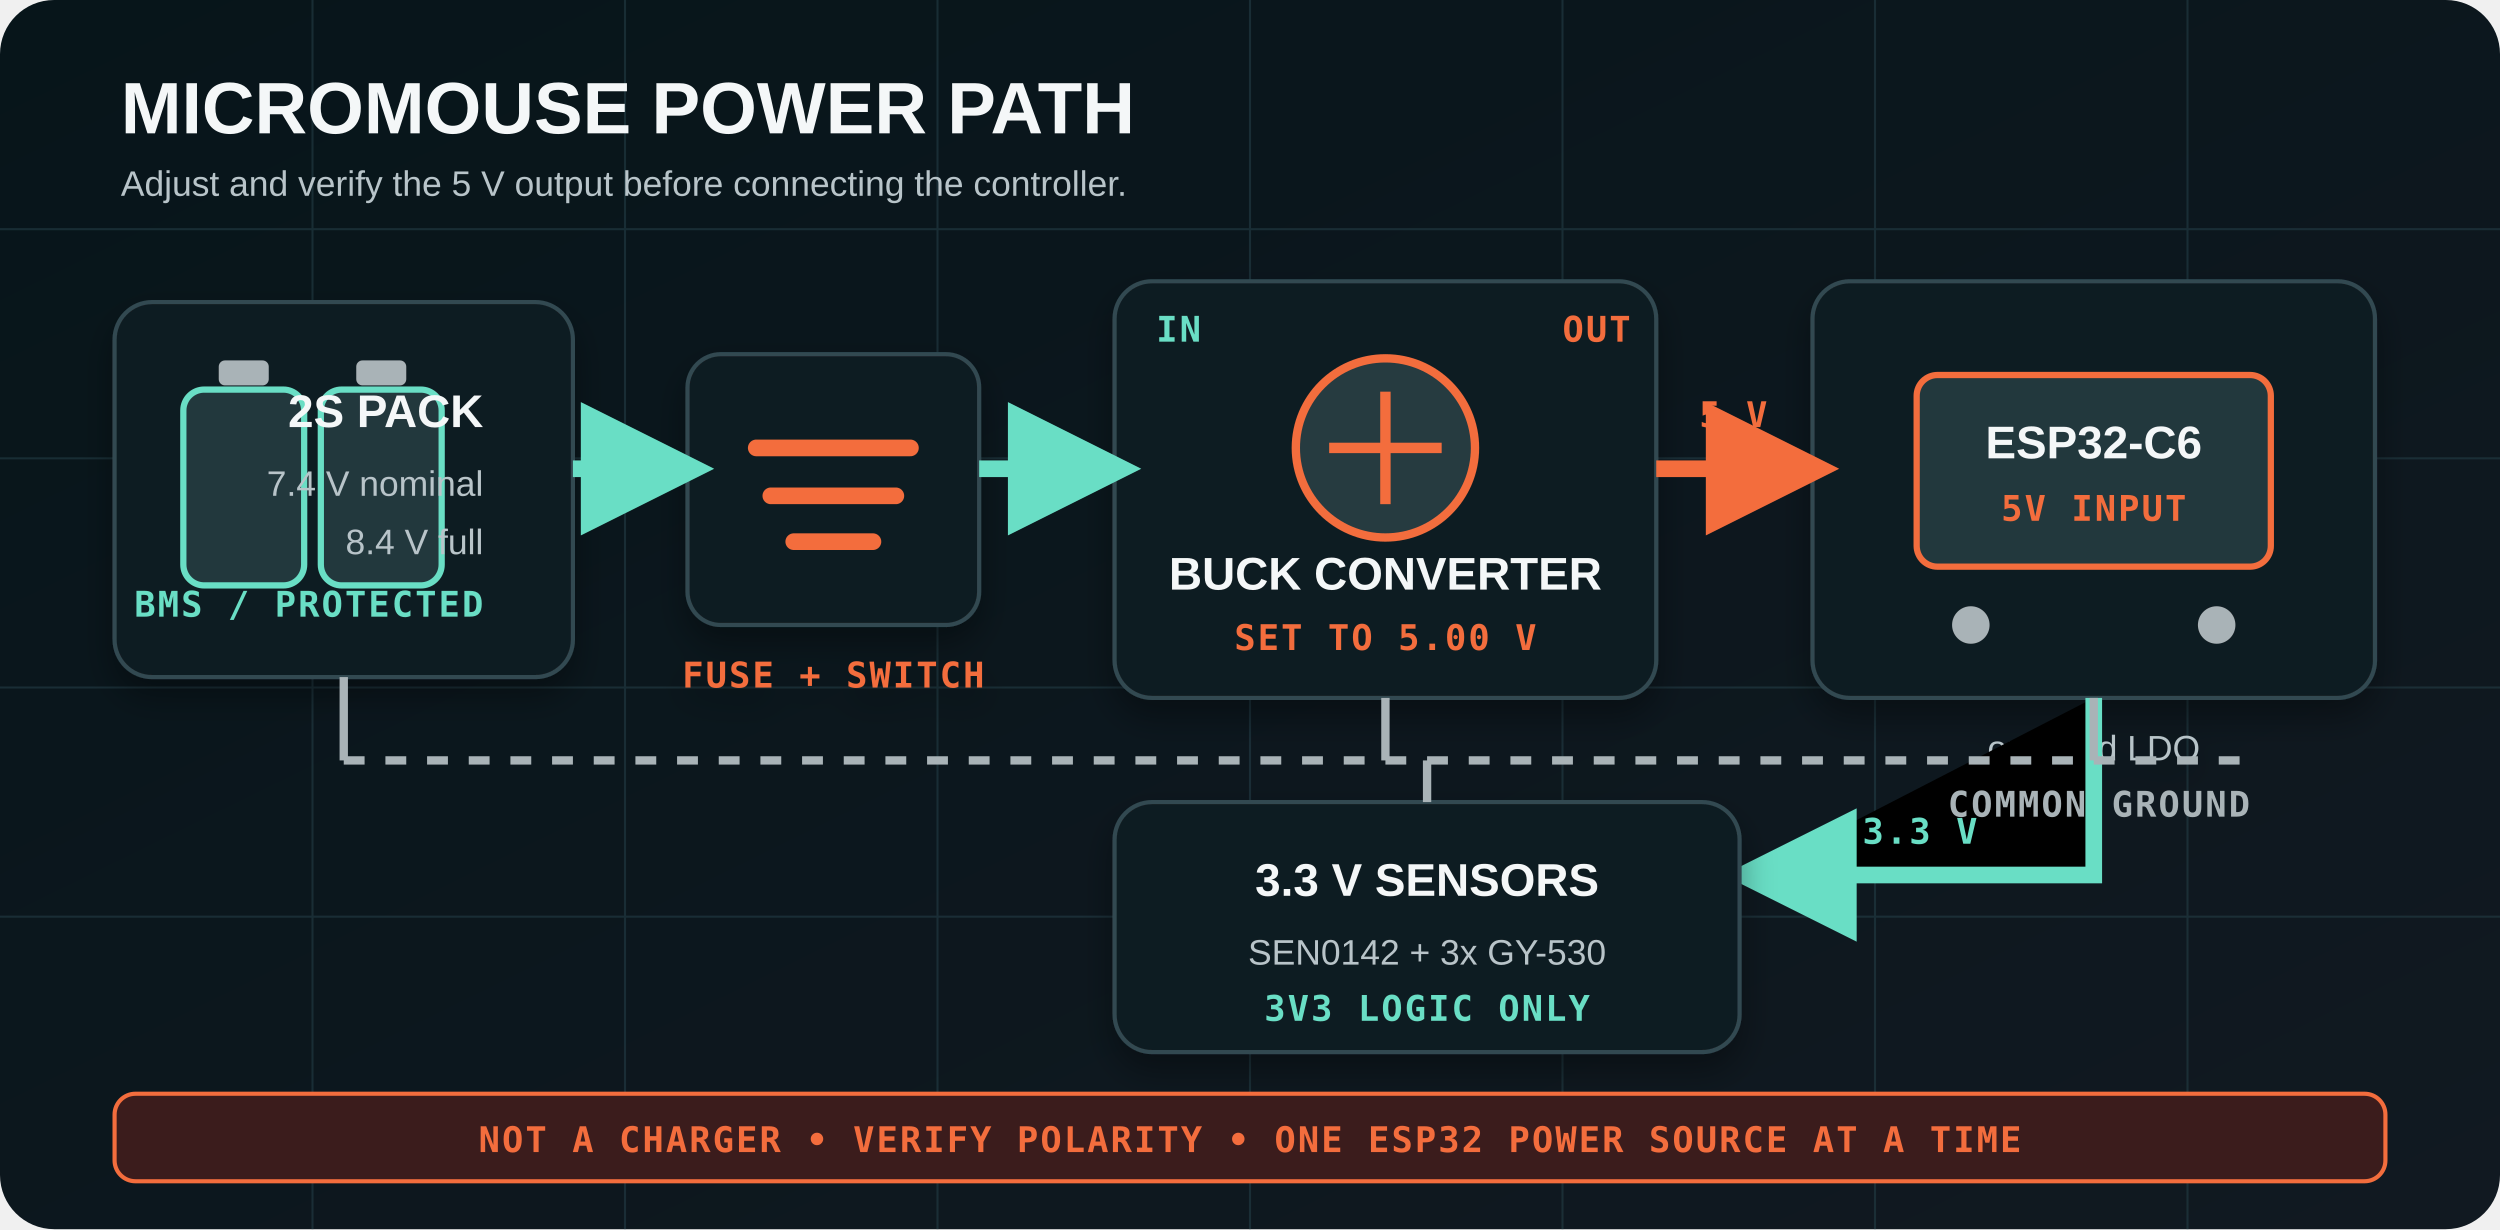
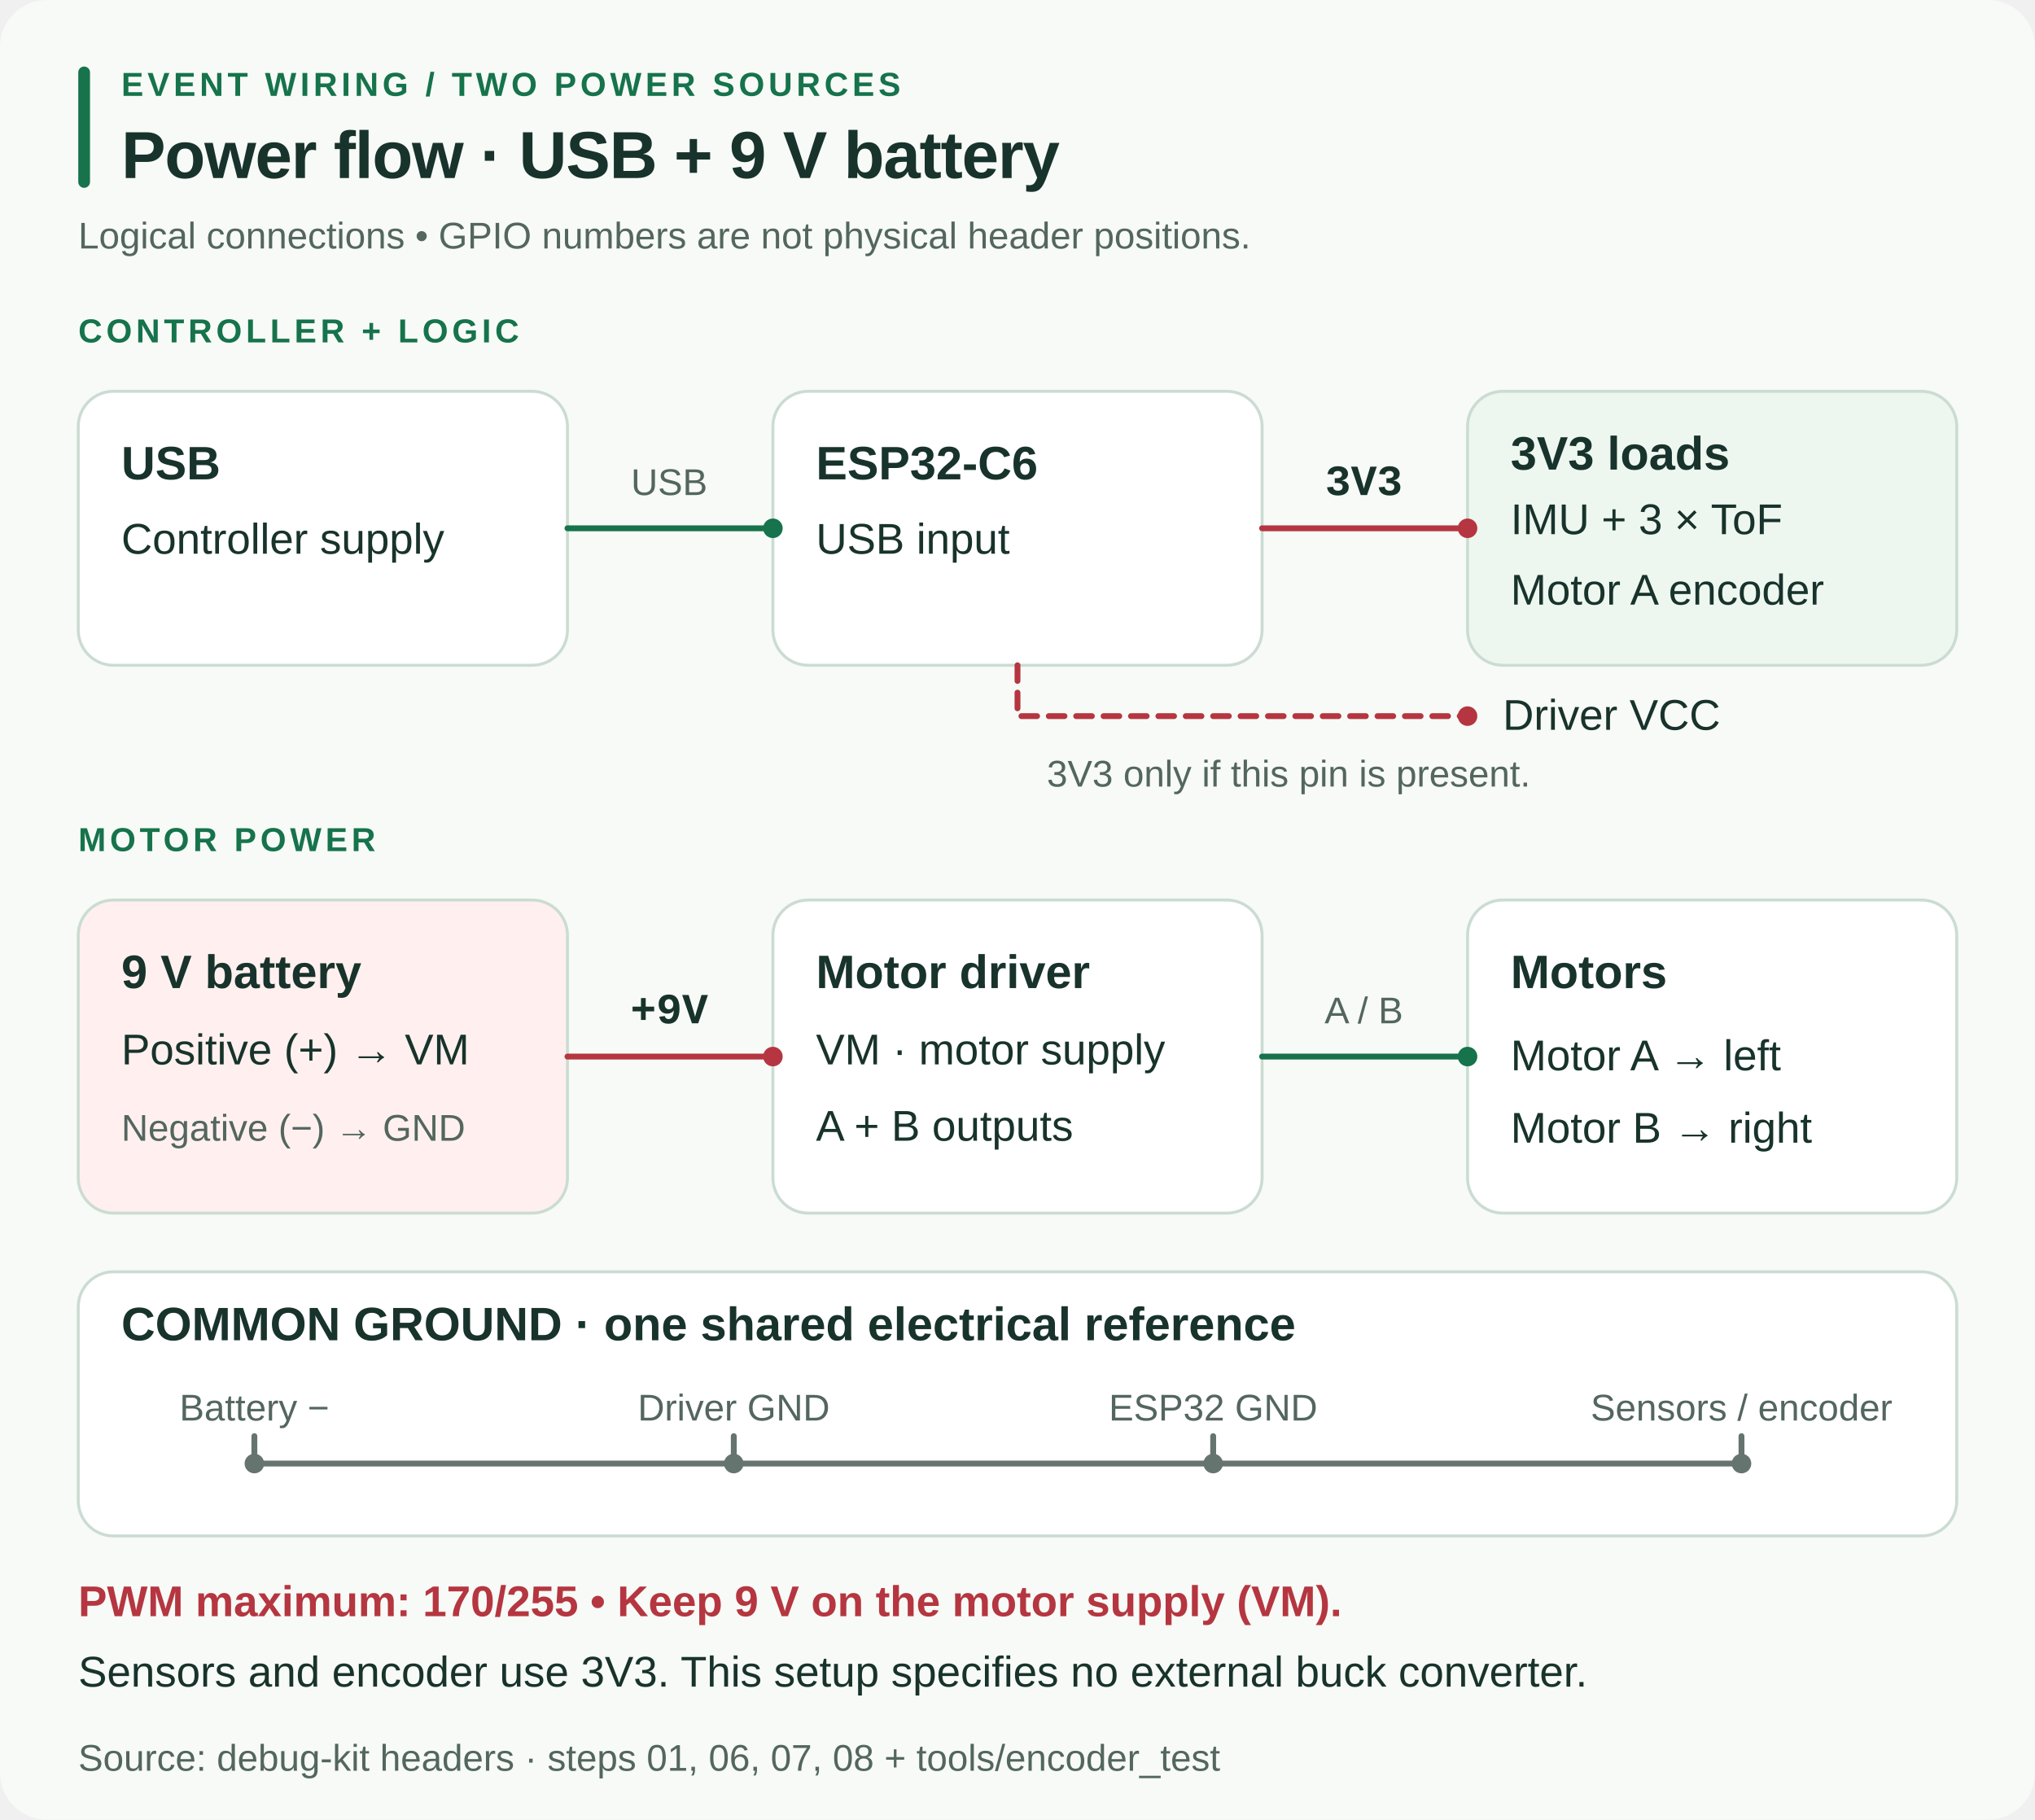
- <svg xmlns="http://www.w3.org/2000/svg" viewBox="0 0 1200 590" role="img" aria-labelledby="title desc">
-   <defs>
-     <linearGradient id="bg" x1="0" x2="1" y1="0" y2="1">
-       <stop offset="0" stop-color="#07151a" />
-       <stop offset="1" stop-color="#111921" />
-     </linearGradient>
-     <filter id="shadow" x="-20%" y="-20%" width="140%" height="140%">
-       <feDropShadow dx="0" dy="8" stdDeviation="8" flood-color="#000" flood-opacity=".35" />
-     </filter>
-     <marker id="arrow5" viewBox="0 0 10 10" refX="8" refY="5" markerWidth="8" markerHeight="8" orient="auto-start-reverse">
-       <path d="M 0 0 L 10 5 L 0 10 z" fill="#f36d3d" />
-     </marker>
-     <marker id="arrow3" viewBox="0 0 10 10" refX="8" refY="5" markerWidth="8" markerHeight="8" orient="auto-start-reverse">
-       <path d="M 0 0 L 10 5 L 0 10 z" fill="#69dec5" />
-     </marker>
-     <style>
-       .title{font:700 35px Arial,sans-serif;fill:#f4f7f8}.label{font:700 22px Arial,sans-serif;fill:#f4f7f8}.small{font:500 17px Arial,sans-serif;fill:#b8c4c9}.mono{font:700 17px Consolas,monospace;letter-spacing:1px}.box{fill:#111d22;stroke:#334951;stroke-width:2}.five{fill:#f36d3d}.three{fill:#69dec5}.ground{fill:#a9b3b7}
-     </style>
-   </defs>
-   <rect width="1200" height="590" rx="26" fill="url(#bg)" />
-   <path d="M0 110H1200M0 220H1200M0 330H1200M0 440H1200M150 0V590M300 0V590M450 0V590M600 0V590M750 0V590M900 0V590M1050 0V590" stroke="#244048" stroke-width="1" opacity=".55" />
-   <text x="58" y="64" class="title">MICROMOUSE POWER PATH</text>
-   <text x="58" y="94" class="small">Adjust and verify the 5 V output before connecting the controller.</text>
-   <g filter="url(#shadow)">
-     <rect x="55" y="145" width="220" height="180" rx="18" class="box" />
-     <rect x="88" y="187" width="58" height="94" rx="10" fill="#24383e" stroke="#69dec5" stroke-width="3" />
-     <rect x="154" y="187" width="58" height="94" rx="10" fill="#24383e" stroke="#69dec5" stroke-width="3" />
-     <rect x="105" y="173" width="24" height="12" rx="3" class="ground" />
-     <rect x="171" y="173" width="24" height="12" rx="3" class="ground" />
-     <text x="232" y="205" text-anchor="end" class="label">2S PACK</text>
-     <text x="232" y="238" text-anchor="end" class="small">7.4 V nominal</text>
-     <text x="232" y="266" text-anchor="end" class="small">8.4 V full</text>
-     <text x="232" y="296" text-anchor="end" class="mono three">BMS / PROTECTED</text>
-   </g>
-   <g filter="url(#shadow)">
-     <rect x="330" y="170" width="140" height="130" rx="16" class="box" />
-     <path d="M363 215h74M370 238h60M381 260h38" stroke="#f36d3d" stroke-width="8" stroke-linecap="round" />
-     <text x="400" y="330" text-anchor="middle" class="mono five">FUSE + SWITCH</text>
-   </g>
-   <g filter="url(#shadow)">
-     <rect x="535" y="135" width="260" height="200" rx="18" class="box" />
-     <circle cx="665" cy="215" r="43" fill="#263a40" stroke="#f36d3d" stroke-width="4" />
-     <path d="M665 188v54M638 215h54" stroke="#f36d3d" stroke-width="5" />
-     <text x="665" y="283" text-anchor="middle" class="label">BUCK CONVERTER</text>
-     <text x="665" y="312" text-anchor="middle" class="mono five">SET TO 5.00 V</text>
-     <text x="555" y="164" class="mono three">IN</text>
-     <text x="750" y="164" class="mono five">OUT</text>
-   </g>
-   <g filter="url(#shadow)">
-     <rect x="870" y="135" width="270" height="200" rx="18" class="box" />
-     <rect x="920" y="180" width="170" height="92" rx="10" fill="#24383e" stroke="#f36d3d" stroke-width="3" />
-     <circle cx="946" cy="300" r="9" class="ground" />
-     <circle cx="1064" cy="300" r="9" class="ground" />
-     <text x="1005" y="220" text-anchor="middle" class="label">ESP32-C6</text>
-     <text x="1005" y="250" text-anchor="middle" class="mono five">5V INPUT</text>
-     <text x="1005" y="365" text-anchor="middle" class="small">onboard LDO</text>
-   </g>
-   <path d="M275 225H330" stroke="#69dec5" stroke-width="8" marker-end="url(#arrow3)" />
-   <path d="M470 225H535" stroke="#69dec5" stroke-width="8" marker-end="url(#arrow3)" />
-   <path d="M795 225H870" stroke="#f36d3d" stroke-width="8" marker-end="url(#arrow5)" />
-   <text x="832" y="205" text-anchor="middle" class="mono five">5 V</text>
-   <path d="M1005 335V420H840" stroke="#69dec5" stroke-width="8" marker-end="url(#arrow3)" />
-   <g filter="url(#shadow)">
-     <rect x="535" y="385" width="300" height="120" rx="18" class="box" />
-     <text x="685" y="430" text-anchor="middle" class="label">3.3 V SENSORS</text>
-     <text x="685" y="463" text-anchor="middle" class="small">SEN0142 + 3x GY-530</text>
-     <text x="685" y="490" text-anchor="middle" class="mono three">3V3 LOGIC ONLY</text>
-   </g>
-   <text x="894" y="405" class="mono three">3.3 V</text>
-   <path d="M165 365H1080" stroke="#a9b3b7" stroke-width="4" stroke-dasharray="10 10" />
-   <path d="M165 325V365M665 335V365M1005 335V365M685 365V385" stroke="#a9b3b7" stroke-width="4" />
-   <text x="1080" y="392" text-anchor="end" class="mono ground">COMMON GROUND</text>
-   <rect x="55" y="525" width="1090" height="42" rx="10" fill="#3b1c1c" stroke="#f36d3d" stroke-width="2" />
-   <text x="600" y="553" text-anchor="middle" class="mono five">NOT A CHARGER • VERIFY POLARITY • ONE ESP32 POWER SOURCE AT A TIME</text>
+ <svg xmlns="http://www.w3.org/2000/svg" viewBox="0 0 1040 930" width="1040" height="930" style="display:block;width:100%;height:auto;max-width:1040px" role="img" aria-labelledby="title desc">
+   <style>
+ text{font-family:Arial,Helvetica,sans-serif;fill:#18332b}
+ .title{font-size:34px;font-weight:700;letter-spacing:-.5px}
+ .section{font-size:24px;font-weight:700}
+ .body{font-size:22px}
+ .small{font-size:19px;fill:#53665f}
+ .mono{font-family:Consolas,'Liberation Mono',monospace;font-size:22px;font-weight:700}
+ .kicker{font-size:17px;font-weight:700;letter-spacing:2px;fill:#16734b}
+ .green{font-size:22px;font-weight:700;fill:#16734b}
+ .red{font-size:22px;font-weight:700;fill:#b53640}
+ </style>
+   <rect width="1040" height="930" rx="24" fill="#f7faf7" />
+   <rect x="40" y="34" width="6" height="62" rx="3" fill="#16734b" />
+   <text x="62" y="49" class="kicker">EVENT WIRING / TWO POWER SOURCES</text>
+   <text x="62" y="91" class="title">Power flow · USB + 9 V battery</text>
+   <text x="40" y="127" class="small">Logical connections • GPIO numbers are not physical header positions.</text>
+   <text x="40" y="175" class="kicker">CONTROLLER + LOGIC</text>
+   <rect x="40" y="200" width="250" height="140" rx="18" fill="#fff" stroke="#cbdcd2" stroke-width="1.5" />
+   <rect x="395" y="200" width="250" height="140" rx="18" fill="#fff" stroke="#cbdcd2" stroke-width="1.5" />
+   <rect x="750" y="200" width="250" height="140" rx="18" fill="#edf7f0" stroke="#cbdcd2" stroke-width="1.5" />
+   <text x="62" y="245" class="section">USB</text>
+   <text x="62" y="283" class="body">Controller supply</text>
+   <text x="417" y="245" class="section">ESP32-C6</text>
+   <text x="417" y="283" class="body">USB input</text>
+   <text x="772" y="240" class="section">3V3 loads</text>
+   <text x="772" y="273" class="body">IMU + 3 × ToF</text>
+   <text x="772" y="309" class="body">Motor A encoder</text>
+   <path d="M290 270 H395" fill="none" stroke="#16734b" stroke-width="3" stroke-linecap="round" stroke-linejoin="round" />
+   <text x="342" y="253" class="small" text-anchor="middle">USB</text>
+   <circle cx="395" cy="270" r="5" fill="#16734b" />
+   <path d="M645 270 H750" fill="none" stroke="#b53640" stroke-width="3" stroke-linecap="round" stroke-linejoin="round" />
+   <text x="697" y="253" class="mono" text-anchor="middle">3V3</text>
+   <circle cx="750" cy="270" r="5" fill="#b53640" />
+   <path d="M520 340 V366 H750" fill="none" stroke="#b53640" stroke-width="3" stroke-linecap="round" stroke-linejoin="round" stroke-dasharray="8 6" />
+   <circle cx="750" cy="366" r="5" fill="#b53640" />
+   <text x="768" y="373" class="body">Driver VCC</text>
+   <text x="535" y="402" class="small">3V3 only if this pin is present.</text>
+   <text x="40" y="435" class="kicker">MOTOR POWER</text>
+   <rect x="40" y="460" width="250" height="160" rx="18" fill="#fff0ef" stroke="#cbdcd2" stroke-width="1.5" />
+   <rect x="395" y="460" width="250" height="160" rx="18" fill="#fff" stroke="#cbdcd2" stroke-width="1.5" />
+   <rect x="750" y="460" width="250" height="160" rx="18" fill="#fff" stroke="#cbdcd2" stroke-width="1.5" />
+   <text x="62" y="505" class="section">9 V battery</text>
+   <text x="62" y="544" class="body">Positive (+) → VM</text>
+   <text x="62" y="583" class="small">Negative (−) → GND</text>
+   <text x="417" y="505" class="section">Motor driver</text>
+   <text x="417" y="544" class="body">VM · motor supply</text>
+   <text x="417" y="583" class="body">A + B outputs</text>
+   <text x="772" y="505" class="section">Motors</text>
+   <text x="772" y="547" class="body">Motor A → left</text>
+   <text x="772" y="584" class="body">Motor B → right</text>
+   <path d="M290 540 H395" fill="none" stroke="#b53640" stroke-width="3" stroke-linecap="round" stroke-linejoin="round" />
+   <text x="342" y="523" class="mono" text-anchor="middle">+9V</text>
+   <circle cx="395" cy="540" r="5" fill="#b53640" />
+   <path d="M645 540 H750" fill="none" stroke="#16734b" stroke-width="3" stroke-linecap="round" stroke-linejoin="round" />
+   <text x="697" y="523" class="small" text-anchor="middle">A / B</text>
+   <circle cx="750" cy="540" r="5" fill="#16734b" />
+   <rect x="40" y="650" width="960" height="135" rx="18" fill="#fff" stroke="#cbdcd2" stroke-width="1.5" />
+   <text x="62" y="685" class="section">COMMON GROUND · one shared electrical reference</text>
+   <path d="M130 748 H890" fill="none" stroke="#65746e" stroke-width="3" stroke-linecap="round" stroke-linejoin="round" />
+   <text x="130" y="726" class="small" text-anchor="middle">Battery −</text>
+   <path d="M130 734 V748" fill="none" stroke="#65746e" stroke-width="3" stroke-linecap="round" stroke-linejoin="round" />
+   <circle cx="130" cy="748" r="5" fill="#65746e" />
+   <text x="375" y="726" class="small" text-anchor="middle">Driver GND</text>
+   <path d="M375 734 V748" fill="none" stroke="#65746e" stroke-width="3" stroke-linecap="round" stroke-linejoin="round" />
+   <circle cx="375" cy="748" r="5" fill="#65746e" />
+   <text x="620" y="726" class="small" text-anchor="middle">ESP32 GND</text>
+   <path d="M620 734 V748" fill="none" stroke="#65746e" stroke-width="3" stroke-linecap="round" stroke-linejoin="round" />
+   <circle cx="620" cy="748" r="5" fill="#65746e" />
+   <text x="890" y="726" class="small" text-anchor="middle">Sensors / encoder</text>
+   <path d="M890 734 V748" fill="none" stroke="#65746e" stroke-width="3" stroke-linecap="round" stroke-linejoin="round" />
+   <circle cx="890" cy="748" r="5" fill="#65746e" />
+   <text x="40" y="826" class="red">PWM maximum: 170/255 • Keep 9 V on the motor supply (VM).</text>
+   <text x="40" y="862" class="body">Sensors and encoder use 3V3. This setup specifies no external buck converter.</text>
+   <text x="40" y="905" class="small">Source: debug-kit headers · steps 01, 06, 07, 08 + tools/encoder_test</text>
</svg>
